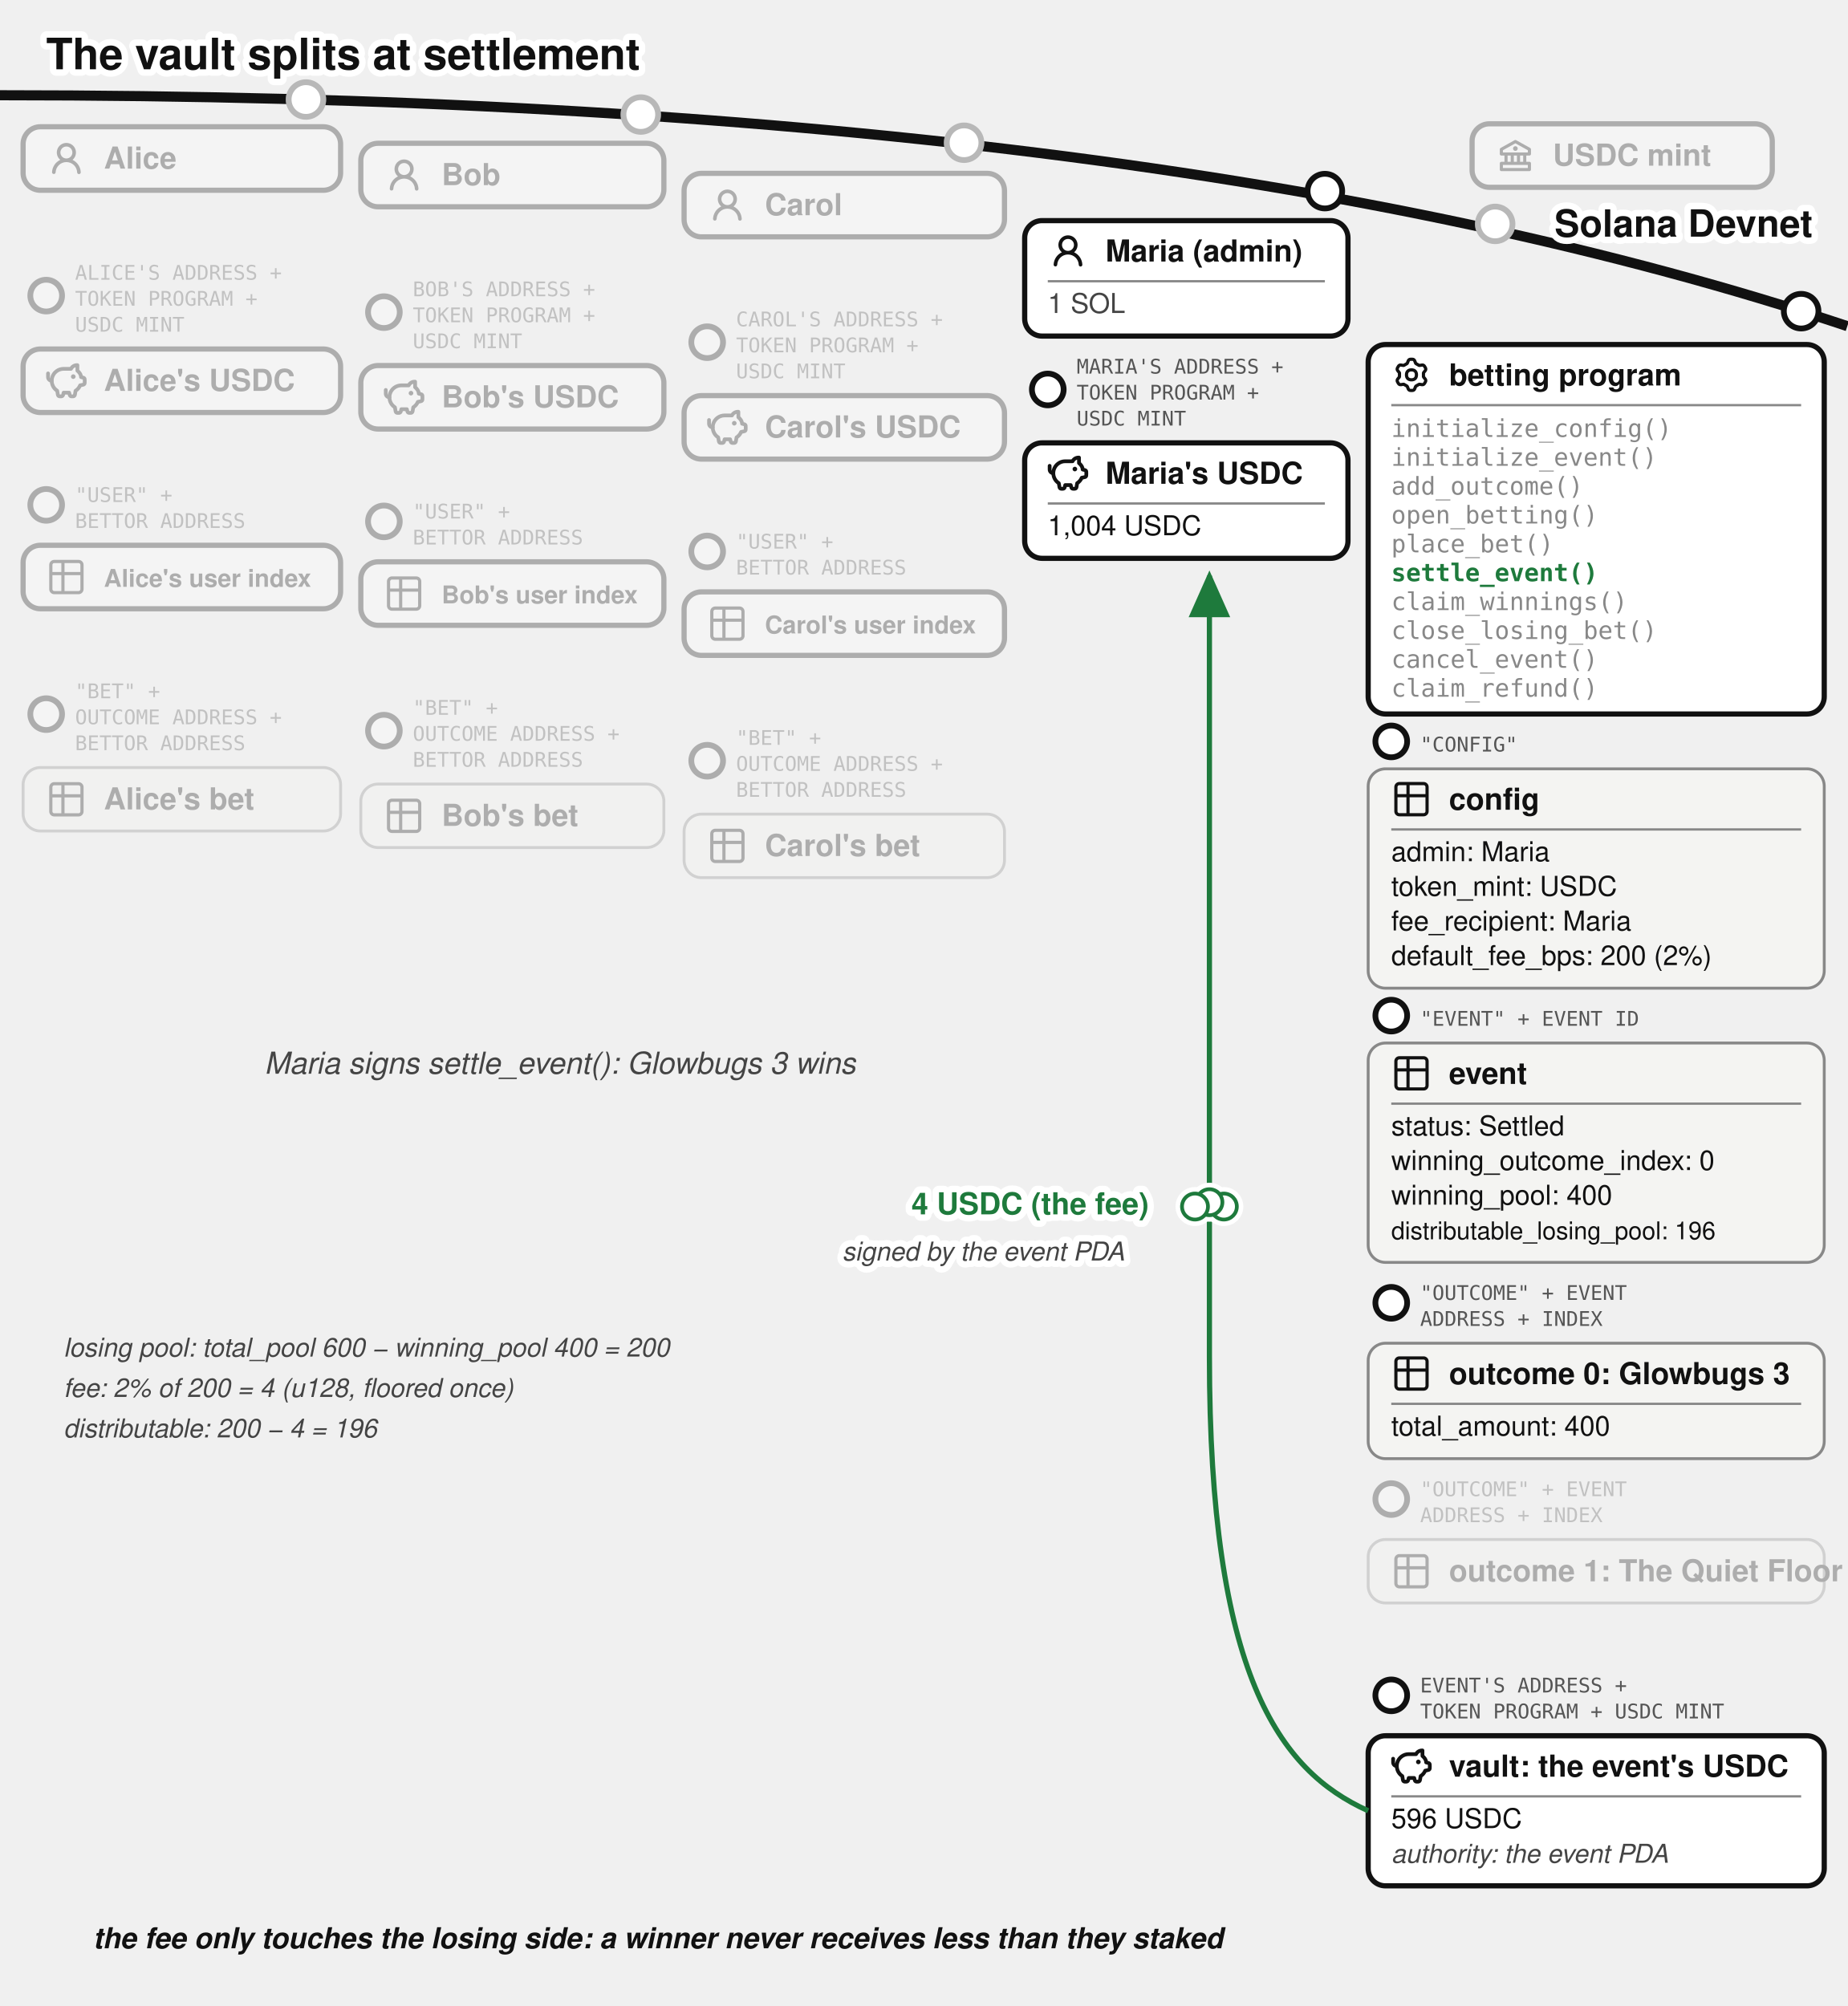
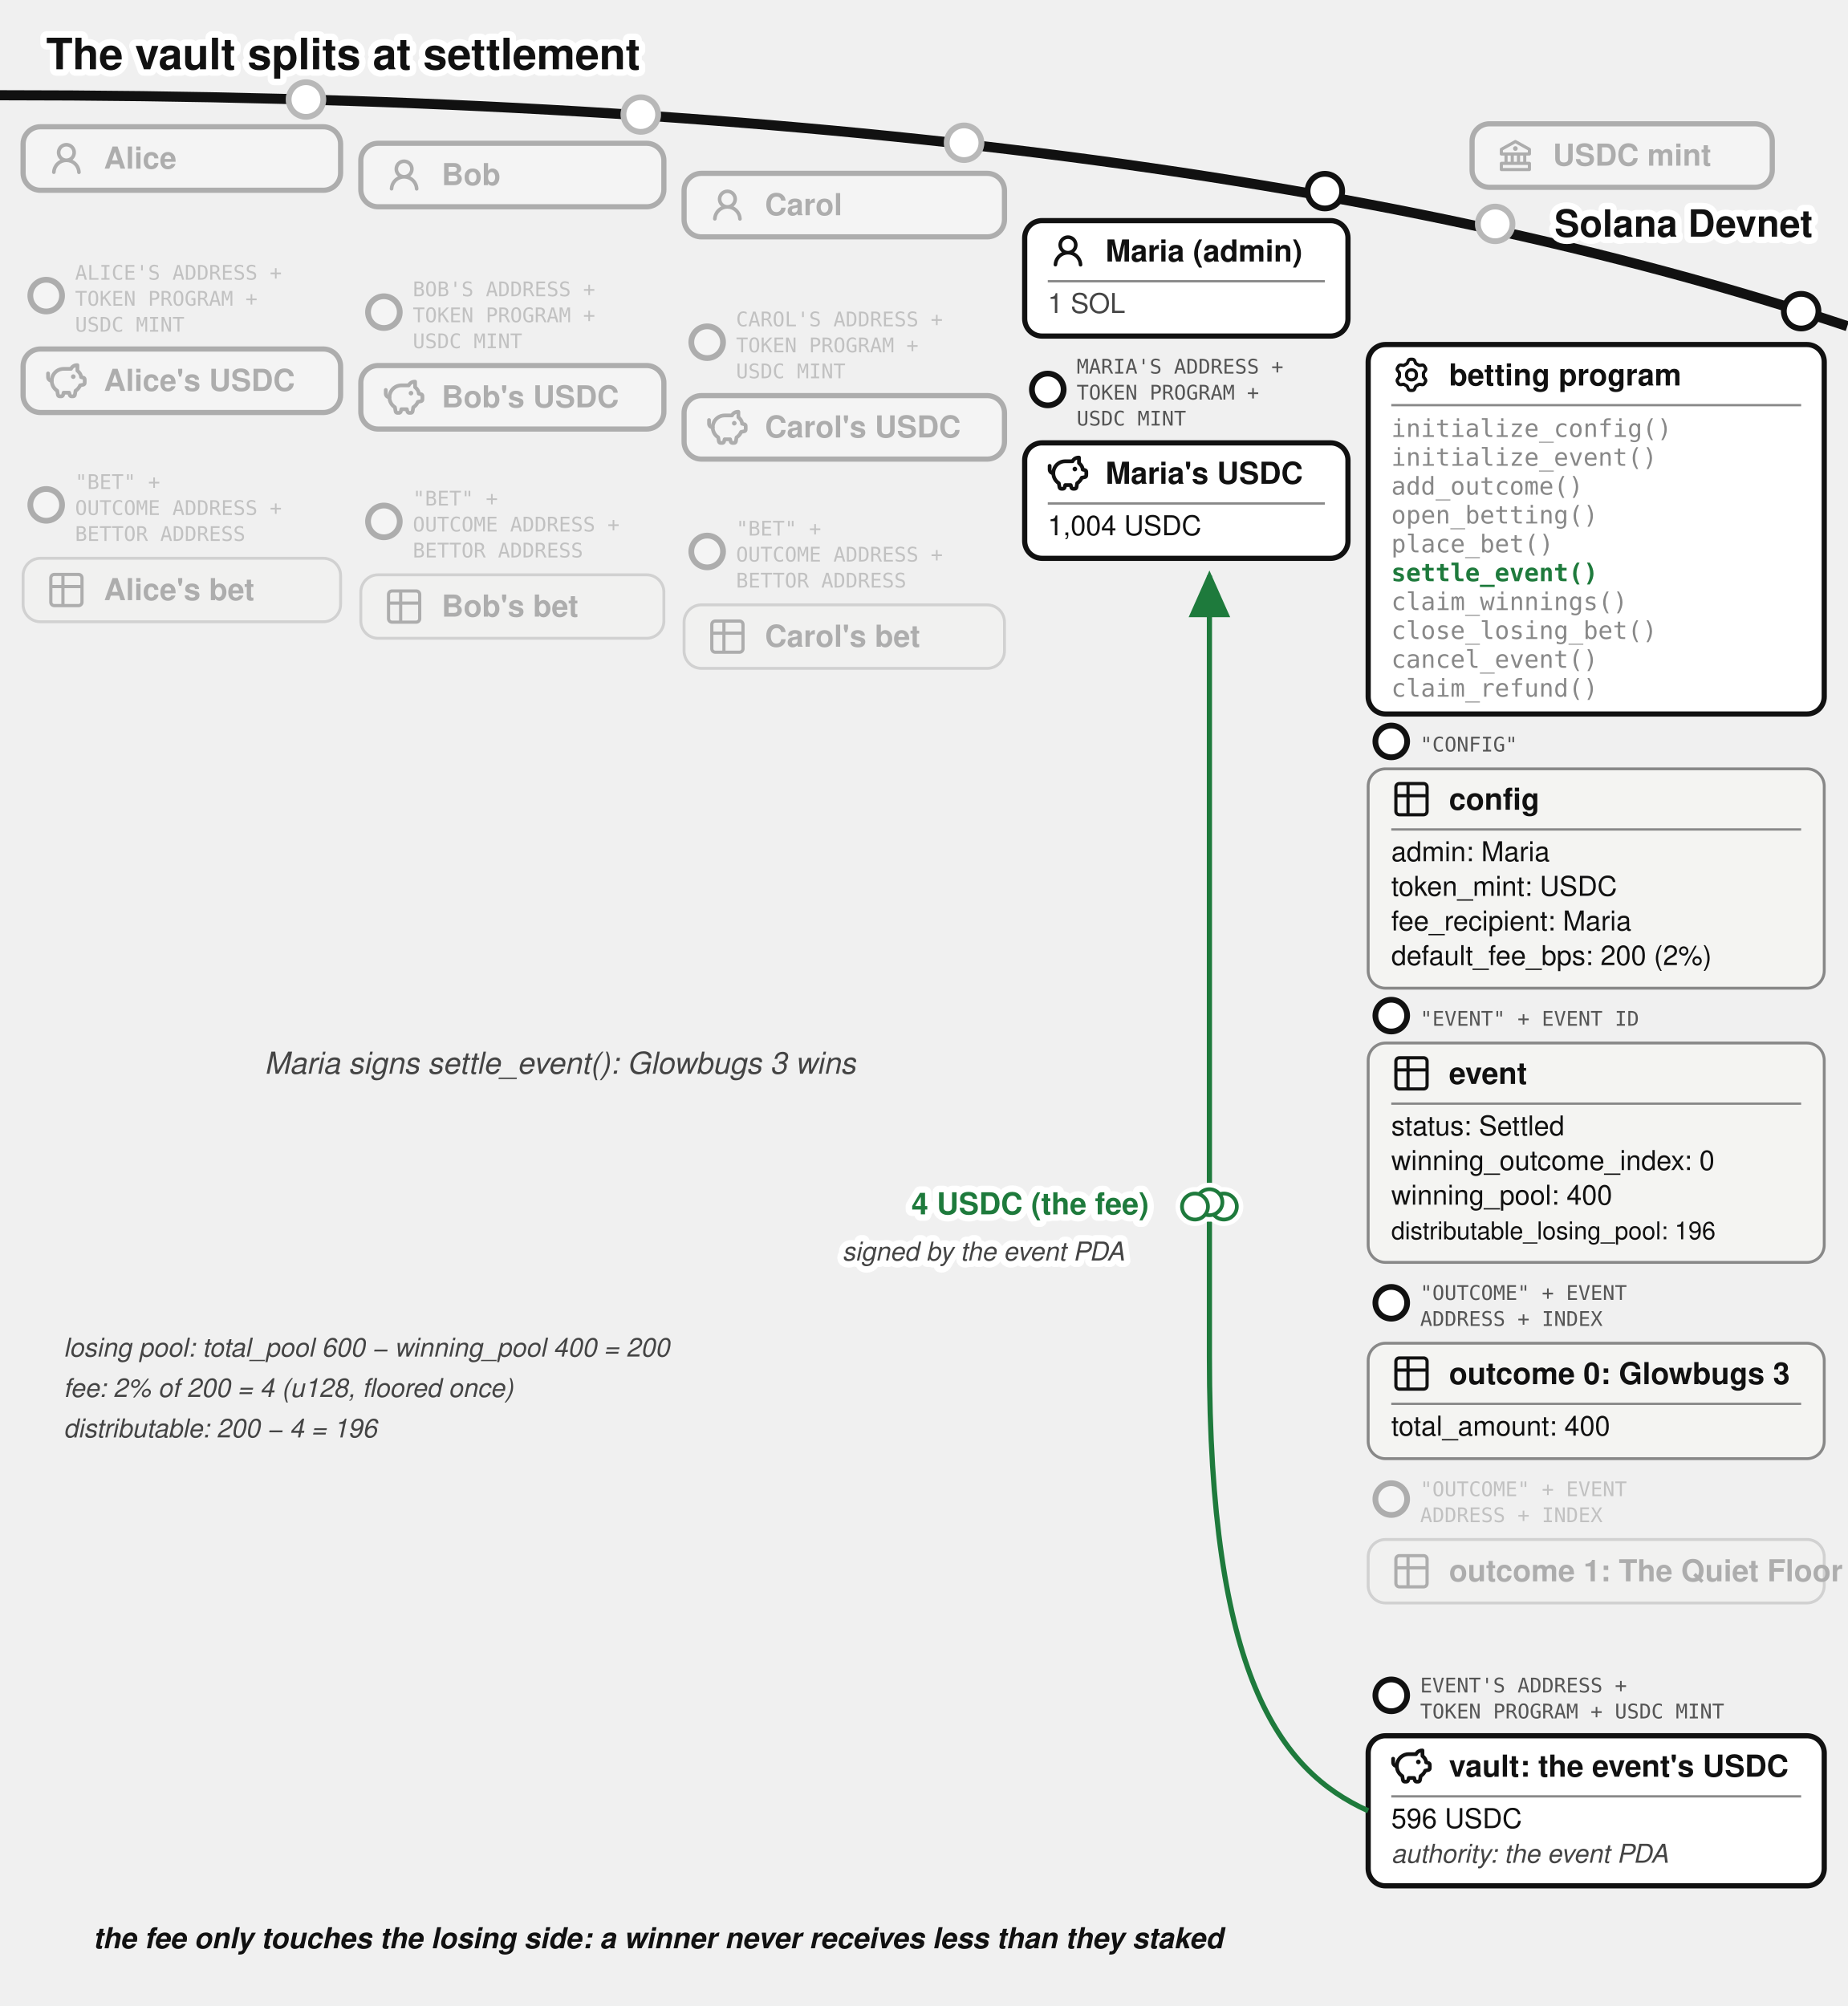
<svg xmlns="http://www.w3.org/2000/svg" viewBox="0 0 640 695" font-family="'Denim INK', Helvetica, Arial, sans-serif" fill="#111">
  <text stroke="#fff" stroke-width="4.5" paint-order="stroke" stroke-linejoin="round" x="16" y="24" font-size="15" font-weight="bold">The vault splits at settlement</text>
  <defs>
    <marker id="betting-settle-arr" markerWidth="9" markerHeight="8" refX="8" refY="4" orient="auto">
      <path d="M0,0 L9,4 L0,8 z" fill="#1e7a3c" />
    </marker>
    <marker id="betting-settle-arr-g" markerWidth="9" markerHeight="8" refX="8" refY="4" orient="auto">
      <path d="M0,0 L9,4 L0,8 z" fill="#777" />
    </marker>
  </defs>
  <path d="M 0,33 Q 400,33 640,113" fill="none" stroke="#111" stroke-width="3.5" />
  <text stroke="#fff" stroke-width="4.5" paint-order="stroke" stroke-linejoin="round" x="628" y="82" font-size="13" font-weight="bold" fill="#111" text-anchor="end">Solana Devnet</text>
  <circle cx="518" cy="77.573" r="7" fill="#fff" />
  <g opacity="0.3">
    <circle cx="518" cy="77.573" r="6" fill="#fff" stroke="#111" stroke-width="2" />
    <rect x="510" y="42.893" width="104" height="22" rx="6" fill="#fff" stroke="#111" stroke-width="1.8" />
    <g transform="translate(518,46.8932)">
      <g transform="translate(0.52,0.519) scale(0.54)" fill="#111">
        <path d="m21.49 7.13l-9-5a.99.99 0 0 0-.97 0l-9.01 5C2.19 7.31 2 7.64 2 8v3c0 .55.45 1 1 1h2v4H3c-.55 0-1 .45-1 1v4c0 .55.45 1 1 1h18c.55 0 1-.45 1-1v-4c0-.55-.45-1-1-1h-2v-4h2c.55 0 1-.45 1-1V8a1 1 0 0 0-.51-.87M7 12h2v4H7zm6 0v4h-2v-4zm7 6v2H4v-2zm-3-2h-2v-4h2zm3-6H4V8.59l8-4.44l8 4.44z" />
        <path d="M12 6a1.5 1.5 0 1 0 0 3a1.5 1.5 0 1 0 0-3" />
      </g>
    </g>
    <text x="538" y="57.39" font-size="10.5" font-weight="bold">USDC mint</text>
  </g>
  <circle cx="106" cy="34.484" r="7" fill="#fff" />
  <g opacity="0.3">
    <circle cx="106" cy="34.484" r="6" fill="#fff" stroke="#111" stroke-width="2" />
    <rect x="8" y="43.917" width="110" height="22" rx="6" fill="#fff" stroke="#111" stroke-width="1.8" />
    <g transform="translate(16,47.9168)">
      <g transform="translate(0.36,0.767) scale(0.8301)" fill="#111">
        <path d="M10.561 8.073a6 6 0 0 1 3.432 5.142a.75.75 0 1 1-1.498.07a4.5 4.5 0 0 0-8.99 0a.75.75 0 0 1-1.498-.07a6 6 0 0 1 3.431-5.142a3.999 3.999 0 1 1 5.123 0M10.5 5a2.5 2.5 0 1 0-5 0a2.5 2.5 0 0 0 5 0" />
      </g>
    </g>
    <text x="36" y="58.42" font-size="10.5" font-weight="bold">Alice</text>
  </g>
  <g opacity="0.3">
    <circle cx="16" cy="102.417" r="5.5" fill="#fff" stroke="#111" stroke-width="2" />
    <text x="26" y="96.917" font-size="7" font-family="'DejaVu Sans Mono', monospace" fill="#555">ALICE'S ADDRESS +</text>
    <text x="26" y="105.917" font-size="7" font-family="'DejaVu Sans Mono', monospace" fill="#555">TOKEN PROGRAM +</text>
    <text x="26" y="114.917" font-size="7" font-family="'DejaVu Sans Mono', monospace" fill="#555">USDC MINT</text>
    <rect x="8" y="120.917" width="110" height="22" rx="6" fill="#fff" stroke="#111" stroke-width="1.8" />
    <g transform="translate(16,124.917)">
      <g transform="translate(-0.624,-0.624) scale(0.6353)" fill="none" stroke="#111" stroke-linecap="round" stroke-linejoin="round" stroke-width="2.047">
        <path d="M14.5 5.5h-4A6.5 6.5 0 0 0 7 17.478l.288 1.738c.07.423.105.635.202.798a1 1 0 0 0 .49.416c.178.07.392.07.822.07c.397 0 .596 0 .764-.062a1 1 0 0 0 .479-.374c.1-.148.15-.34.246-.727l.209-.837h3l.21.837c.096.386.144.58.245.727a1 1 0 0 0 .479.374c.168.062.367.062.764.062c.43 0 .644 0 .821-.07a1 1 0 0 0 .49-.416c.098-.163.133-.375.203-.798L17 17.478a6.5 6.5 0 0 0 2.502-2.978l.89-.178c.77-.154 1.155-.231 1.381-.508c.227-.276.227-.669.227-1.453v-.3c0-.75 0-1.124-.212-1.396c-.212-.27-.575-.362-1.303-.544L20 10c0-1.5-1.167-2.833-2-3.5v-3h-.264c-1.37 0-2.623.774-3.236 2" />
        <path d="M15.875 9.75h-.125m.25 0a.25.25 0 1 1-.5 0a.25.25 0 0 1 .5 0M2 8v2a2 2 0 0 0 2 2" />
      </g>
    </g>
    <text x="36" y="135.42" font-size="10.5" font-weight="bold">Alice's USDC</text>
  </g>
-   <g opacity="0.3">
-     <circle cx="16" cy="174.917" r="5.5" fill="#fff" stroke="#111" stroke-width="2" />
-     <text x="26" y="173.917" font-size="7" font-family="'DejaVu Sans Mono', monospace" fill="#555">"USER" +</text>
-     <text x="26" y="182.917" font-size="7" font-family="'DejaVu Sans Mono', monospace" fill="#555">BETTOR ADDRESS</text>
-     <rect x="8" y="188.917" width="110" height="22" rx="6" fill="#fff" stroke="#111" stroke-width="1.8" />
-     <g transform="translate(16,192.917)">
-       <g transform="translate(-0.195,-0.195) scale(0.6)" fill="none" stroke="#111" stroke-linecap="round" stroke-linejoin="round" stroke-width="1.843">
-         <path d="M3 5a2 2 0 0 1 2-2h14a2 2 0 0 1 2 2v14a2 2 0 0 1-2 2H5a2 2 0 0 1-2-2zm0 5h18M10 3v18" />
-       </g>
-     </g>
-     <text x="36" y="203.317" font-size="8.5" font-weight="bold">Alice's user index</text>
-   </g>
-   <g opacity="0.3">
-     <circle cx="16" cy="247.417" r="5.5" fill="#fff" stroke="#111" stroke-width="2" />
-     <text x="26" y="241.917" font-size="7" font-family="'DejaVu Sans Mono', monospace" fill="#555">"BET" +</text>
-     <text x="26" y="250.917" font-size="7" font-family="'DejaVu Sans Mono', monospace" fill="#555">OUTCOME ADDRESS +</text>
-     <text x="26" y="259.917" font-size="7" font-family="'DejaVu Sans Mono', monospace" fill="#555">BETTOR ADDRESS</text>
-     <rect x="8" y="265.917" width="110" height="22" rx="6" fill="#f4f4f2" stroke="#888" />
-     <g transform="translate(16,269.917)">
-       <g transform="translate(-0.195,-0.195) scale(0.6)" fill="none" stroke="#111" stroke-linecap="round" stroke-linejoin="round" stroke-width="1.843">
-         <path d="M3 5a2 2 0 0 1 2-2h14a2 2 0 0 1 2 2v14a2 2 0 0 1-2 2H5a2 2 0 0 1-2-2zm0 5h18M10 3v18" />
-       </g>
-     </g>
-     <text x="36" y="280.42" font-size="10.5" font-weight="bold">Alice's bet</text>
+   <g transform="translate(0,-72.5)">
+     <g opacity="0.3">
+       <circle cx="16" cy="247.417" r="5.5" fill="#fff" stroke="#111" stroke-width="2" />
+       <text x="26" y="241.917" font-size="7" font-family="'DejaVu Sans Mono', monospace" fill="#555">"BET" +</text>
+       <text x="26" y="250.917" font-size="7" font-family="'DejaVu Sans Mono', monospace" fill="#555">OUTCOME ADDRESS +</text>
+       <text x="26" y="259.917" font-size="7" font-family="'DejaVu Sans Mono', monospace" fill="#555">BETTOR ADDRESS</text>
+       <rect x="8" y="265.917" width="110" height="22" rx="6" fill="#f4f4f2" stroke="#888" />
+       <g transform="translate(16,269.917)">
+         <g transform="translate(-0.195,-0.195) scale(0.6)" fill="none" stroke="#111" stroke-linecap="round" stroke-linejoin="round" stroke-width="1.843">
+           <path d="M3 5a2 2 0 0 1 2-2h14a2 2 0 0 1 2 2v14a2 2 0 0 1-2 2H5a2 2 0 0 1-2-2zm0 5h18M10 3v18" />
+         </g>
+       </g>
+       <text x="36" y="280.42" font-size="10.5" font-weight="bold">Alice's bet</text>
+     </g>
  </g>
  <circle cx="222" cy="39.684" r="7" fill="#fff" />
  <g opacity="0.3">
    <circle cx="222" cy="39.684" r="6" fill="#fff" stroke="#111" stroke-width="2" />
    <rect x="125" y="49.644" width="105" height="22" rx="6" fill="#fff" stroke="#111" stroke-width="1.8" />
    <g transform="translate(133,53.6439)">
      <g transform="translate(0.36,0.767) scale(0.8301)" fill="#111">
        <path d="M10.561 8.073a6 6 0 0 1 3.432 5.142a.75.75 0 1 1-1.498.07a4.5 4.5 0 0 0-8.99 0a.75.75 0 0 1-1.498-.07a6 6 0 0 1 3.431-5.142a3.999 3.999 0 1 1 5.123 0M10.5 5a2.5 2.5 0 1 0-5 0a2.5 2.5 0 0 0 5 0" />
      </g>
    </g>
    <text x="153" y="64.14" font-size="10.5" font-weight="bold">Bob</text>
  </g>
  <g opacity="0.3">
    <circle cx="133" cy="108.144" r="5.5" fill="#fff" stroke="#111" stroke-width="2" />
    <text x="143" y="102.644" font-size="7" font-family="'DejaVu Sans Mono', monospace" fill="#555">BOB'S ADDRESS +</text>
    <text x="143" y="111.644" font-size="7" font-family="'DejaVu Sans Mono', monospace" fill="#555">TOKEN PROGRAM +</text>
    <text x="143" y="120.644" font-size="7" font-family="'DejaVu Sans Mono', monospace" fill="#555">USDC MINT</text>
    <rect x="125" y="126.644" width="105" height="22" rx="6" fill="#fff" stroke="#111" stroke-width="1.8" />
    <g transform="translate(133,130.644)">
      <g transform="translate(-0.624,-0.624) scale(0.6353)" fill="none" stroke="#111" stroke-linecap="round" stroke-linejoin="round" stroke-width="2.047">
        <path d="M14.5 5.5h-4A6.5 6.5 0 0 0 7 17.478l.288 1.738c.07.423.105.635.202.798a1 1 0 0 0 .49.416c.178.07.392.07.822.07c.397 0 .596 0 .764-.062a1 1 0 0 0 .479-.374c.1-.148.15-.34.246-.727l.209-.837h3l.21.837c.096.386.144.58.245.727a1 1 0 0 0 .479.374c.168.062.367.062.764.062c.43 0 .644 0 .821-.07a1 1 0 0 0 .49-.416c.098-.163.133-.375.203-.798L17 17.478a6.5 6.5 0 0 0 2.502-2.978l.89-.178c.77-.154 1.155-.231 1.381-.508c.227-.276.227-.669.227-1.453v-.3c0-.75 0-1.124-.212-1.396c-.212-.27-.575-.362-1.303-.544L20 10c0-1.5-1.167-2.833-2-3.5v-3h-.264c-1.37 0-2.623.774-3.236 2" />
        <path d="M15.875 9.75h-.125m.25 0a.25.25 0 1 1-.5 0a.25.25 0 0 1 .5 0M2 8v2a2 2 0 0 0 2 2" />
      </g>
    </g>
    <text x="153" y="141.14" font-size="10.5" font-weight="bold">Bob's USDC</text>
  </g>
-   <g opacity="0.3">
-     <circle cx="133" cy="180.644" r="5.5" fill="#fff" stroke="#111" stroke-width="2" />
-     <text x="143" y="179.644" font-size="7" font-family="'DejaVu Sans Mono', monospace" fill="#555">"USER" +</text>
-     <text x="143" y="188.644" font-size="7" font-family="'DejaVu Sans Mono', monospace" fill="#555">BETTOR ADDRESS</text>
-     <rect x="125" y="194.644" width="105" height="22" rx="6" fill="#fff" stroke="#111" stroke-width="1.8" />
-     <g transform="translate(133,198.644)">
-       <g transform="translate(-0.195,-0.195) scale(0.6)" fill="none" stroke="#111" stroke-linecap="round" stroke-linejoin="round" stroke-width="1.843">
-         <path d="M3 5a2 2 0 0 1 2-2h14a2 2 0 0 1 2 2v14a2 2 0 0 1-2 2H5a2 2 0 0 1-2-2zm0 5h18M10 3v18" />
-       </g>
-     </g>
-     <text x="153" y="209.044" font-size="8.5" font-weight="bold">Bob's user index</text>
-   </g>
-   <g opacity="0.3">
-     <circle cx="133" cy="253.144" r="5.5" fill="#fff" stroke="#111" stroke-width="2" />
-     <text x="143" y="247.644" font-size="7" font-family="'DejaVu Sans Mono', monospace" fill="#555">"BET" +</text>
-     <text x="143" y="256.644" font-size="7" font-family="'DejaVu Sans Mono', monospace" fill="#555">OUTCOME ADDRESS +</text>
-     <text x="143" y="265.644" font-size="7" font-family="'DejaVu Sans Mono', monospace" fill="#555">BETTOR ADDRESS</text>
-     <rect x="125" y="271.644" width="105" height="22" rx="6" fill="#f4f4f2" stroke="#888" />
-     <g transform="translate(133,275.644)">
-       <g transform="translate(-0.195,-0.195) scale(0.6)" fill="none" stroke="#111" stroke-linecap="round" stroke-linejoin="round" stroke-width="1.843">
-         <path d="M3 5a2 2 0 0 1 2-2h14a2 2 0 0 1 2 2v14a2 2 0 0 1-2 2H5a2 2 0 0 1-2-2zm0 5h18M10 3v18" />
-       </g>
-     </g>
-     <text x="153" y="286.14" font-size="10.5" font-weight="bold">Bob's bet</text>
+   <g transform="translate(0,-72.5)">
+     <g opacity="0.3">
+       <circle cx="133" cy="253.144" r="5.5" fill="#fff" stroke="#111" stroke-width="2" />
+       <text x="143" y="247.644" font-size="7" font-family="'DejaVu Sans Mono', monospace" fill="#555">"BET" +</text>
+       <text x="143" y="256.644" font-size="7" font-family="'DejaVu Sans Mono', monospace" fill="#555">OUTCOME ADDRESS +</text>
+       <text x="143" y="265.644" font-size="7" font-family="'DejaVu Sans Mono', monospace" fill="#555">BETTOR ADDRESS</text>
+       <rect x="125" y="271.644" width="105" height="22" rx="6" fill="#f4f4f2" stroke="#888" />
+       <g transform="translate(133,275.644)">
+         <g transform="translate(-0.195,-0.195) scale(0.6)" fill="none" stroke="#111" stroke-linecap="round" stroke-linejoin="round" stroke-width="1.843">
+           <path d="M3 5a2 2 0 0 1 2-2h14a2 2 0 0 1 2 2v14a2 2 0 0 1-2 2H5a2 2 0 0 1-2-2zm0 5h18M10 3v18" />
+         </g>
+       </g>
+       <text x="153" y="286.14" font-size="10.5" font-weight="bold">Bob's bet</text>
+     </g>
  </g>
  <circle cx="334" cy="49.454" r="7" fill="#fff" />
  <g opacity="0.3">
    <circle cx="334" cy="49.454" r="6" fill="#fff" stroke="#111" stroke-width="2" />
    <rect x="237" y="60.062" width="111" height="22" rx="6" fill="#fff" stroke="#111" stroke-width="1.8" />
    <g transform="translate(245,64.0617)">
      <g transform="translate(0.36,0.767) scale(0.8301)" fill="#111">
        <path d="M10.561 8.073a6 6 0 0 1 3.432 5.142a.75.75 0 1 1-1.498.07a4.5 4.5 0 0 0-8.99 0a.75.75 0 0 1-1.498-.07a6 6 0 0 1 3.431-5.142a3.999 3.999 0 1 1 5.123 0M10.5 5a2.5 2.5 0 1 0-5 0a2.5 2.5 0 0 0 5 0" />
      </g>
    </g>
    <text x="265" y="74.56" font-size="10.5" font-weight="bold">Carol</text>
  </g>
  <g opacity="0.3">
    <circle cx="245" cy="118.562" r="5.5" fill="#fff" stroke="#111" stroke-width="2" />
    <text x="255" y="113.062" font-size="7" font-family="'DejaVu Sans Mono', monospace" fill="#555">CAROL'S ADDRESS +</text>
    <text x="255" y="122.062" font-size="7" font-family="'DejaVu Sans Mono', monospace" fill="#555">TOKEN PROGRAM +</text>
    <text x="255" y="131.062" font-size="7" font-family="'DejaVu Sans Mono', monospace" fill="#555">USDC MINT</text>
    <rect x="237" y="137.062" width="111" height="22" rx="6" fill="#fff" stroke="#111" stroke-width="1.8" />
    <g transform="translate(245,141.062)">
      <g transform="translate(-0.624,-0.624) scale(0.6353)" fill="none" stroke="#111" stroke-linecap="round" stroke-linejoin="round" stroke-width="2.047">
        <path d="M14.5 5.5h-4A6.5 6.5 0 0 0 7 17.478l.288 1.738c.07.423.105.635.202.798a1 1 0 0 0 .49.416c.178.07.392.07.822.07c.397 0 .596 0 .764-.062a1 1 0 0 0 .479-.374c.1-.148.15-.34.246-.727l.209-.837h3l.21.837c.096.386.144.58.245.727a1 1 0 0 0 .479.374c.168.062.367.062.764.062c.43 0 .644 0 .821-.07a1 1 0 0 0 .49-.416c.098-.163.133-.375.203-.798L17 17.478a6.5 6.5 0 0 0 2.502-2.978l.89-.178c.77-.154 1.155-.231 1.381-.508c.227-.276.227-.669.227-1.453v-.3c0-.75 0-1.124-.212-1.396c-.212-.27-.575-.362-1.303-.544L20 10c0-1.5-1.167-2.833-2-3.5v-3h-.264c-1.37 0-2.623.774-3.236 2" />
        <path d="M15.875 9.75h-.125m.25 0a.25.25 0 1 1-.5 0a.25.25 0 0 1 .5 0M2 8v2a2 2 0 0 0 2 2" />
      </g>
    </g>
    <text x="265" y="151.56" font-size="10.5" font-weight="bold">Carol's USDC</text>
  </g>
-   <g opacity="0.3">
-     <circle cx="245" cy="191.062" r="5.5" fill="#fff" stroke="#111" stroke-width="2" />
-     <text x="255" y="190.062" font-size="7" font-family="'DejaVu Sans Mono', monospace" fill="#555">"USER" +</text>
-     <text x="255" y="199.062" font-size="7" font-family="'DejaVu Sans Mono', monospace" fill="#555">BETTOR ADDRESS</text>
-     <rect x="237" y="205.062" width="111" height="22" rx="6" fill="#fff" stroke="#111" stroke-width="1.8" />
-     <g transform="translate(245,209.062)">
-       <g transform="translate(-0.195,-0.195) scale(0.6)" fill="none" stroke="#111" stroke-linecap="round" stroke-linejoin="round" stroke-width="1.843">
-         <path d="M3 5a2 2 0 0 1 2-2h14a2 2 0 0 1 2 2v14a2 2 0 0 1-2 2H5a2 2 0 0 1-2-2zm0 5h18M10 3v18" />
-       </g>
-     </g>
-     <text x="265" y="219.462" font-size="8.5" font-weight="bold">Carol's user index</text>
-   </g>
-   <g opacity="0.3">
-     <circle cx="245" cy="263.562" r="5.5" fill="#fff" stroke="#111" stroke-width="2" />
-     <text x="255" y="258.062" font-size="7" font-family="'DejaVu Sans Mono', monospace" fill="#555">"BET" +</text>
-     <text x="255" y="267.062" font-size="7" font-family="'DejaVu Sans Mono', monospace" fill="#555">OUTCOME ADDRESS +</text>
-     <text x="255" y="276.062" font-size="7" font-family="'DejaVu Sans Mono', monospace" fill="#555">BETTOR ADDRESS</text>
-     <rect x="237" y="282.062" width="111" height="22" rx="6" fill="#f4f4f2" stroke="#888" />
-     <g transform="translate(245,286.062)">
-       <g transform="translate(-0.195,-0.195) scale(0.6)" fill="none" stroke="#111" stroke-linecap="round" stroke-linejoin="round" stroke-width="1.843">
-         <path d="M3 5a2 2 0 0 1 2-2h14a2 2 0 0 1 2 2v14a2 2 0 0 1-2 2H5a2 2 0 0 1-2-2zm0 5h18M10 3v18" />
-       </g>
-     </g>
-     <text x="265" y="296.56" font-size="10.5" font-weight="bold">Carol's bet</text>
+   <g transform="translate(0,-72.5)">
+     <g opacity="0.3">
+       <circle cx="245" cy="263.562" r="5.5" fill="#fff" stroke="#111" stroke-width="2" />
+       <text x="255" y="258.062" font-size="7" font-family="'DejaVu Sans Mono', monospace" fill="#555">"BET" +</text>
+       <text x="255" y="267.062" font-size="7" font-family="'DejaVu Sans Mono', monospace" fill="#555">OUTCOME ADDRESS +</text>
+       <text x="255" y="276.062" font-size="7" font-family="'DejaVu Sans Mono', monospace" fill="#555">BETTOR ADDRESS</text>
+       <rect x="237" y="282.062" width="111" height="22" rx="6" fill="#f4f4f2" stroke="#888" />
+       <g transform="translate(245,286.062)">
+         <g transform="translate(-0.195,-0.195) scale(0.6)" fill="none" stroke="#111" stroke-linecap="round" stroke-linejoin="round" stroke-width="1.843">
+           <path d="M3 5a2 2 0 0 1 2-2h14a2 2 0 0 1 2 2v14a2 2 0 0 1-2 2H5a2 2 0 0 1-2-2zm0 5h18M10 3v18" />
+         </g>
+       </g>
+       <text x="265" y="296.56" font-size="10.5" font-weight="bold">Carol's bet</text>
+     </g>
  </g>
  <g>
    <circle cx="459" cy="66.212" r="6" fill="#fff" stroke="#111" stroke-width="2" />
    <rect x="355" y="76.436" width="112" height="40" rx="6" fill="#fff" stroke="#111" stroke-width="1.8" />
    <g transform="translate(363,79.9364)">
      <g transform="translate(0.36,0.767) scale(0.8301)" fill="#111">
        <path d="M10.561 8.073a6 6 0 0 1 3.432 5.142a.75.75 0 1 1-1.498.07a4.5 4.5 0 0 0-8.99 0a.75.75 0 0 1-1.498-.07a6 6 0 0 1 3.431-5.142a3.999 3.999 0 1 1 5.123 0M10.5 5a2.5 2.5 0 1 0-5 0a2.5 2.5 0 0 0 5 0" />
      </g>
    </g>
    <text x="383" y="90.611" font-size="10.5" font-weight="bold">Maria (admin)</text>
    <line x1="363" y1="97.436" x2="459" y2="97.436" stroke="#888" stroke-width="0.8" />
    <text x="363" y="108.436" font-size="9.5" fill="#444">1 SOL</text>
  </g>
  <g>
    <circle cx="363" cy="134.936" r="5.5" fill="#fff" stroke="#111" stroke-width="2" />
    <text x="373" y="129.436" font-size="7" font-family="'DejaVu Sans Mono', monospace" fill="#555">MARIA'S ADDRESS +</text>
    <text x="373" y="138.436" font-size="7" font-family="'DejaVu Sans Mono', monospace" fill="#555">TOKEN PROGRAM +</text>
    <text x="373" y="147.436" font-size="7" font-family="'DejaVu Sans Mono', monospace" fill="#555">USDC MINT</text>
    <rect x="355" y="153.436" width="112" height="40" rx="6" fill="#fff" stroke="#111" stroke-width="1.8" />
    <g transform="translate(363,156.936)">
      <g transform="translate(-0.624,-0.624) scale(0.6353)" fill="none" stroke="#111" stroke-linecap="round" stroke-linejoin="round" stroke-width="2.047">
        <path d="M14.5 5.5h-4A6.5 6.5 0 0 0 7 17.478l.288 1.738c.07.423.105.635.202.798a1 1 0 0 0 .49.416c.178.07.392.07.822.07c.397 0 .596 0 .764-.062a1 1 0 0 0 .479-.374c.1-.148.15-.34.246-.727l.209-.837h3l.21.837c.096.386.144.58.245.727a1 1 0 0 0 .479.374c.168.062.367.062.764.062c.43 0 .644 0 .821-.07a1 1 0 0 0 .49-.416c.098-.163.133-.375.203-.798L17 17.478a6.5 6.5 0 0 0 2.502-2.978l.89-.178c.77-.154 1.155-.231 1.381-.508c.227-.276.227-.669.227-1.453v-.3c0-.75 0-1.124-.212-1.396c-.212-.27-.575-.362-1.303-.544L20 10c0-1.5-1.167-2.833-2-3.5v-3h-.264c-1.37 0-2.623.774-3.236 2" />
        <path d="M15.875 9.75h-.125m.25 0a.25.25 0 1 1-.5 0a.25.25 0 0 1 .5 0M2 8v2a2 2 0 0 0 2 2" />
      </g>
    </g>
    <text x="383" y="167.611" font-size="10.5" font-weight="bold">Maria's USDC</text>
    <line x1="363" y1="174.436" x2="459" y2="174.436" stroke="#888" stroke-width="0.8" />
    <text x="363" y="185.436" font-size="9.5">1,004 USDC</text>
  </g>
  <g>
    <circle cx="624" cy="107.812" r="6" fill="#fff" stroke="#111" stroke-width="2" />
    <rect x="474" y="119.37" width="158" height="128" rx="6" fill="#fff" stroke="#111" stroke-width="1.8" />
    <g transform="translate(482,122.87)">
      <g transform="translate(0.951,0.952) scale(0.864)" fill="none" stroke="#111" stroke-linecap="round" stroke-linejoin="round" stroke-width="1.28">
        <path d="M11.808 7.727c0 .05.017.1.048.14l.667.84a.96.96 0 0 1 .082 1.08l-.392.676a.96.96 0 0 1-.975.47l-1.063-.16a.23.23 0 0 0-.145.027l-1.26.727a.23.23 0 0 0-.096.112l-.392 1a.96.96 0 0 1-.893.611h-.782a.96.96 0 0 1-.893-.61l-.392-1a.23.23 0 0 0-.096-.113L3.967 10.8a.23.23 0 0 0-.145-.028l-1.063.162a.96.96 0 0 1-.976-.47l-.39-.677a.96.96 0 0 1 .08-1.08l.67-.84a.22.22 0 0 0 .05-.14V6.273c0-.05-.018-.1-.05-.14l-.67-.84a.96.96 0 0 1-.08-1.08l.39-.676a.96.96 0 0 1 .976-.47l1.06.16a.23.23 0 0 0 .145-.027l1.262-.73a.23.23 0 0 0 .096-.113l.394-.996A.96.96 0 0 1 6.61.75h.784a.96.96 0 0 1 .893.61l.392.997q.028.075.096.116l1.26.727a.23.23 0 0 0 .145.028l1.062-.162a.96.96 0 0 1 .976.47l.391.677a.96.96 0 0 1-.081 1.08l-.67.84a.22.22 0 0 0-.049.14v1.454Z" />
        <path d="M7 8.996c1.277 0 1.996-.719 1.996-1.996S8.277 5.004 7 5.004S5.004 5.723 5.004 7S5.723 8.996 7 8.996" />
      </g>
    </g>
    <text x="502" y="133.545" font-size="10.5" font-weight="bold">betting program</text>
    <line x1="482" y1="140.37" x2="624" y2="140.37" stroke="#888" stroke-width="0.8" />
    <text x="482" y="151.37" font-size="8.5" font-family="'DejaVu Sans Mono', Menlo, monospace" fill="#888">initialize_config()</text>
    <text x="482" y="161.37" font-size="8.5" font-family="'DejaVu Sans Mono', Menlo, monospace" fill="#888">initialize_event()</text>
    <text x="482" y="171.37" font-size="8.5" font-family="'DejaVu Sans Mono', Menlo, monospace" fill="#888">add_outcome()</text>
    <text x="482" y="181.37" font-size="8.5" font-family="'DejaVu Sans Mono', Menlo, monospace" fill="#888">open_betting()</text>
    <text x="482" y="191.37" font-size="8.5" font-family="'DejaVu Sans Mono', Menlo, monospace" fill="#888">place_bet()</text>
    <text x="482" y="201.37" font-size="8.5" font-family="'DejaVu Sans Mono', Menlo, monospace" font-weight="bold" fill="#1e7a3c">settle_event()</text>
    <text x="482" y="211.37" font-size="8.5" font-family="'DejaVu Sans Mono', Menlo, monospace" fill="#888">claim_winnings()</text>
    <text x="482" y="221.37" font-size="8.5" font-family="'DejaVu Sans Mono', Menlo, monospace" fill="#888">close_losing_bet()</text>
    <text x="482" y="231.37" font-size="8.5" font-family="'DejaVu Sans Mono', Menlo, monospace" fill="#888">cancel_event()</text>
    <text x="482" y="241.37" font-size="8.5" font-family="'DejaVu Sans Mono', Menlo, monospace" fill="#888">claim_refund()</text>
  </g>
  <g>
    <circle cx="482" cy="256.87" r="5.5" fill="#fff" stroke="#111" stroke-width="2" />
    <text x="492" y="260.37" font-size="7" font-family="'DejaVu Sans Mono', monospace" fill="#555">"CONFIG"</text>
    <rect x="474" y="266.37" width="158" height="76" rx="6" fill="#f4f4f2" stroke="#888" />
    <g transform="translate(482,269.87)">
      <g transform="translate(-0.195,-0.195) scale(0.6)" fill="none" stroke="#111" stroke-linecap="round" stroke-linejoin="round" stroke-width="1.843">
        <path d="M3 5a2 2 0 0 1 2-2h14a2 2 0 0 1 2 2v14a2 2 0 0 1-2 2H5a2 2 0 0 1-2-2zm0 5h18M10 3v18" />
      </g>
    </g>
    <text x="502" y="280.545" font-size="10.5" font-weight="bold">config</text>
    <line x1="482" y1="287.37" x2="624" y2="287.37" stroke="#888" stroke-width="0.8" />
    <text x="482" y="298.37" font-size="9.5">admin: Maria</text>
    <text x="482" y="310.37" font-size="9.5">token_mint: USDC</text>
    <text x="482" y="322.37" font-size="9.5">fee_recipient: Maria</text>
    <text x="482" y="334.37" font-size="9.5">default_fee_bps: 200 (2%)</text>
  </g>
  <g>
    <circle cx="482" cy="351.87" r="5.5" fill="#fff" stroke="#111" stroke-width="2" />
    <text x="492" y="355.37" font-size="7" font-family="'DejaVu Sans Mono', monospace" fill="#555">"EVENT" + EVENT ID</text>
    <rect x="474" y="361.37" width="158" height="76" rx="6" fill="#f4f4f2" stroke="#888" />
    <g transform="translate(482,364.87)">
      <g transform="translate(-0.195,-0.195) scale(0.6)" fill="none" stroke="#111" stroke-linecap="round" stroke-linejoin="round" stroke-width="1.843">
        <path d="M3 5a2 2 0 0 1 2-2h14a2 2 0 0 1 2 2v14a2 2 0 0 1-2 2H5a2 2 0 0 1-2-2zm0 5h18M10 3v18" />
      </g>
    </g>
    <text x="502" y="375.545" font-size="10.5" font-weight="bold">event</text>
    <line x1="482" y1="382.37" x2="624" y2="382.37" stroke="#888" stroke-width="0.8" />
    <text x="482" y="393.37" font-size="9.5">status: Settled</text>
    <text x="482" y="405.37" font-size="9.5">winning_outcome_index: 0</text>
    <text x="482" y="417.37" font-size="9.5">winning_pool: 400</text>
    <text x="482" y="429.37" font-size="8.5">distributable_losing_pool: 196</text>
  </g>
  <g>
    <circle cx="482" cy="451.37" r="5.5" fill="#fff" stroke="#111" stroke-width="2" />
    <text x="492" y="450.37" font-size="7" font-family="'DejaVu Sans Mono', monospace" fill="#555">"OUTCOME" + EVENT</text>
    <text x="492" y="459.37" font-size="7" font-family="'DejaVu Sans Mono', monospace" fill="#555">ADDRESS + INDEX</text>
    <rect x="474" y="465.37" width="158" height="40" rx="6" fill="#f4f4f2" stroke="#888" />
    <g transform="translate(482,468.87)">
      <g transform="translate(-0.195,-0.195) scale(0.6)" fill="none" stroke="#111" stroke-linecap="round" stroke-linejoin="round" stroke-width="1.843">
        <path d="M3 5a2 2 0 0 1 2-2h14a2 2 0 0 1 2 2v14a2 2 0 0 1-2 2H5a2 2 0 0 1-2-2zm0 5h18M10 3v18" />
      </g>
    </g>
    <text x="502" y="479.545" font-size="10.5" font-weight="bold">outcome 0: Glowbugs 3</text>
    <line x1="482" y1="486.37" x2="624" y2="486.37" stroke="#888" stroke-width="0.8" />
    <text x="482" y="497.37" font-size="9.5">total_amount: 400</text>
  </g>
  <g opacity="0.3">
    <circle cx="482" cy="519.37" r="5.5" fill="#fff" stroke="#111" stroke-width="2" />
    <text x="492" y="518.37" font-size="7" font-family="'DejaVu Sans Mono', monospace" fill="#555">"OUTCOME" + EVENT</text>
    <text x="492" y="527.37" font-size="7" font-family="'DejaVu Sans Mono', monospace" fill="#555">ADDRESS + INDEX</text>
    <rect x="474" y="533.37" width="158" height="22" rx="6" fill="#f4f4f2" stroke="#888" />
    <g transform="translate(482,537.37)">
      <g transform="translate(-0.195,-0.195) scale(0.6)" fill="none" stroke="#111" stroke-linecap="round" stroke-linejoin="round" stroke-width="1.843">
        <path d="M3 5a2 2 0 0 1 2-2h14a2 2 0 0 1 2 2v14a2 2 0 0 1-2 2H5a2 2 0 0 1-2-2zm0 5h18M10 3v18" />
      </g>
    </g>
    <text x="502" y="547.87" font-size="10.5" font-weight="bold">outcome 1: The Quiet Floor</text>
  </g>
  <g>
    <circle cx="482" cy="587.37" r="5.5" fill="#fff" stroke="#111" stroke-width="2" />
    <text x="492" y="586.37" font-size="7" font-family="'DejaVu Sans Mono', monospace" fill="#555">EVENT'S ADDRESS +</text>
    <text x="492" y="595.37" font-size="7" font-family="'DejaVu Sans Mono', monospace" fill="#555">TOKEN PROGRAM + USDC MINT</text>
    <rect x="474" y="601.37" width="158" height="52" rx="6" fill="#fff" stroke="#111" stroke-width="1.8" />
    <g transform="translate(482,604.87)">
      <g transform="translate(-0.624,-0.624) scale(0.6353)" fill="none" stroke="#111" stroke-linecap="round" stroke-linejoin="round" stroke-width="2.047">
        <path d="M14.5 5.5h-4A6.5 6.5 0 0 0 7 17.478l.288 1.738c.07.423.105.635.202.798a1 1 0 0 0 .49.416c.178.07.392.07.822.07c.397 0 .596 0 .764-.062a1 1 0 0 0 .479-.374c.1-.148.15-.34.246-.727l.209-.837h3l.21.837c.096.386.144.58.245.727a1 1 0 0 0 .479.374c.168.062.367.062.764.062c.43 0 .644 0 .821-.07a1 1 0 0 0 .49-.416c.098-.163.133-.375.203-.798L17 17.478a6.5 6.5 0 0 0 2.502-2.978l.89-.178c.77-.154 1.155-.231 1.381-.508c.227-.276.227-.669.227-1.453v-.3c0-.75 0-1.124-.212-1.396c-.212-.27-.575-.362-1.303-.544L20 10c0-1.5-1.167-2.833-2-3.5v-3h-.264c-1.37 0-2.623.774-3.236 2" />
        <path d="M15.875 9.75h-.125m.25 0a.25.25 0 1 1-.5 0a.25.25 0 0 1 .5 0M2 8v2a2 2 0 0 0 2 2" />
      </g>
    </g>
    <text x="502" y="615.545" font-size="10.5" font-weight="bold">vault: the event's USDC</text>
    <line x1="482" y1="622.37" x2="624" y2="622.37" stroke="#888" stroke-width="0.8" />
    <text x="482" y="633.37" font-size="9.5">596 USDC</text>
    <text x="482" y="645.37" font-size="9" font-style="italic" fill="#444">authority: the event PDA</text>
  </g>
  <path d="M 474,627.37 C 443,613.37 419,580 419,470 C 419,360 419,260 419,199.436" fill="none" stroke="#1e7a3c" stroke-width="1.8" marker-end="url(#betting-settle-arr)" />
  <text text-anchor="end" stroke="#fff" stroke-width="4.5" paint-order="stroke" stroke-linejoin="round" x="398" y="420.72" font-size="10.5" font-weight="bold" fill="#1e7a3c">4 USDC (the fee)</text>
  <text stroke="#fff" stroke-width="4.5" paint-order="stroke" stroke-linejoin="round" x="389.51" y="436.72" font-size="9" font-style="italic" fill="#444" text-anchor="end">signed by the event PDA</text>
  <text x="194" y="372" font-size="10.5" fill="#444" font-style="italic" text-anchor="middle">Maria signs settle_event(): Glowbugs 3 wins</text>
  <text x="22" y="470" font-size="9" fill="#444" font-style="italic">losing pool: total_pool 600 − winning_pool 400 = 200</text>
  <text x="22" y="484" font-size="9" fill="#444" font-style="italic">fee: 2% of 200 = 4 (u128, floored once)</text>
  <text x="22" y="498" font-size="9" fill="#444" font-style="italic">distributable: 200 − 4 = 196</text>
  <text x="228" y="675" font-size="10" font-weight="bold" font-style="italic" text-anchor="middle">the fee only touches the losing side: a winner never receives less than they staked</text>
  <g class="coin" transform="translate(419,416.52)" fill="#fff">
    <g stroke="#fff" stroke-width="4.5">
      <circle cx="5" cy="1.5" r="4.5" />
      <circle cx="0" cy="0" r="4.5" />
      <circle cx="-5" cy="1.5" r="4.5" />
    </g>
    <g stroke="#1e7a3c" stroke-width="1.3">
      <circle cx="5" cy="1.5" r="4.5" />
      <circle cx="0" cy="0" r="4.5" />
      <circle cx="-5" cy="1.5" r="4.5" />
    </g>
  </g>
</svg>
